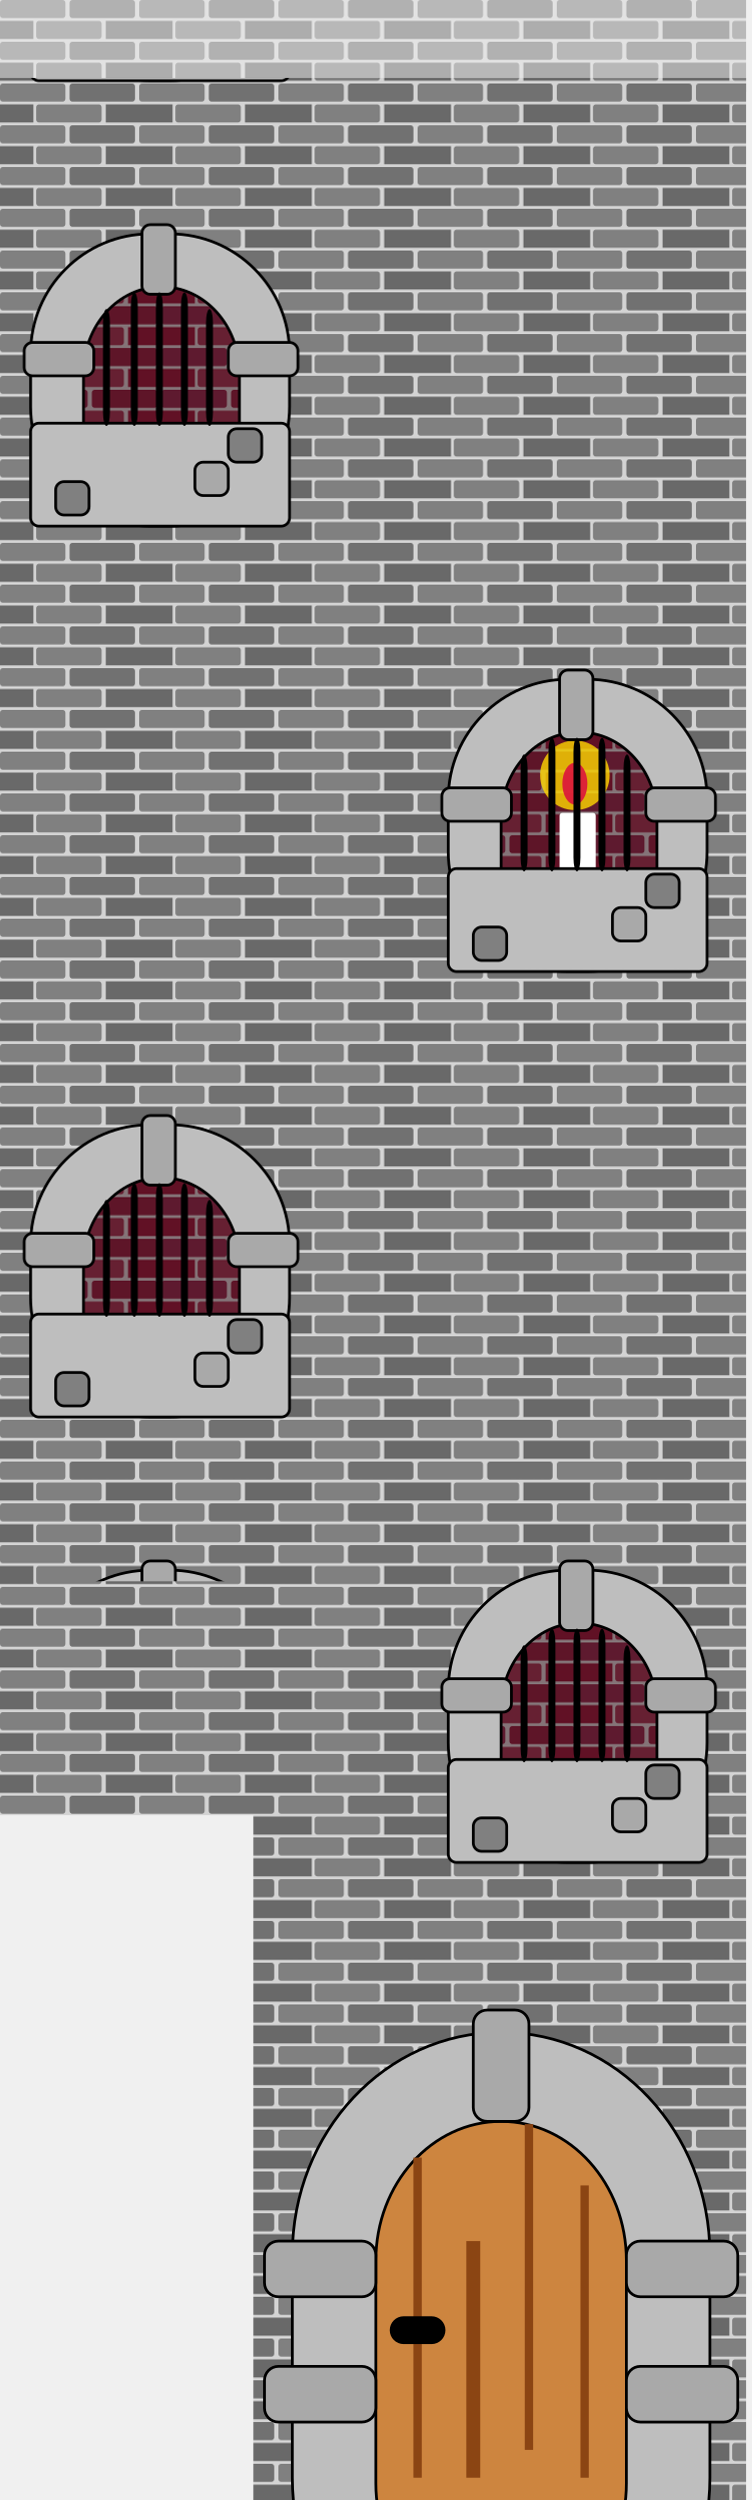
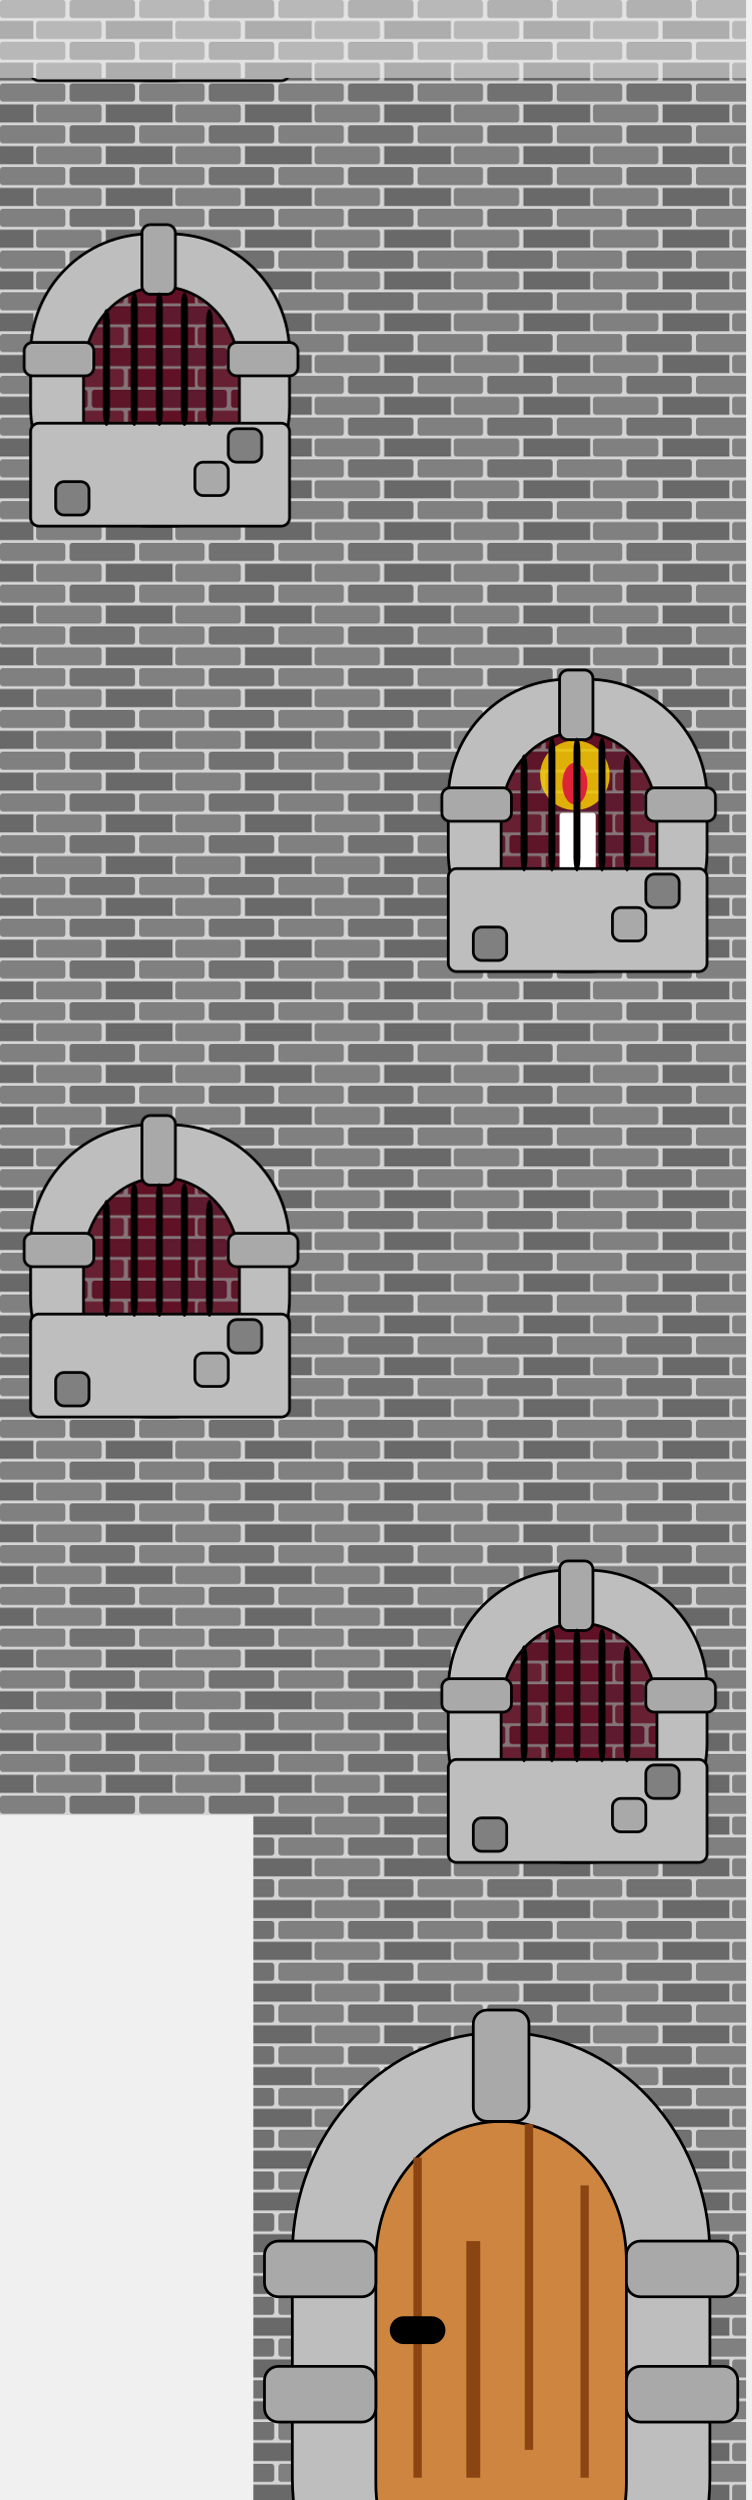
<svg xmlns="http://www.w3.org/2000/svg" width="270" height="898" class="cover5">
  <defs>
    <pattern id="redBricks" patternUnits="userSpaceOnUse" x="0" y="0" width="50" height="15">
      <rect width="50" height="15" x="0" y="0" fill="#dcc0c7" />
      <rect width="23.5" height="6.5" x="0" y="0" rx="1" fill="#9d2c4e" />
      <rect width="23.5" height="6.5" x="25" y="0" rx="1" fill="#9c2343" />
      <rect width="12" height="6.5" x="0" y="7.5" fill="#a11d3e" />
      <rect width="23.5" height="6.5" x="13" y="7.5" rx="1" fill="#aa3553" />
      <rect width="12" height="6.5" x="38" y="7.5" fill="#a11d3e" />
    </pattern>
    <pattern id="greyBricks" patternUnits="userSpaceOnUse" x="0" y="0" width="50" height="15">
      <rect width="50" height="15" x="0" y="0" fill="lightgrey" />
      <rect width="23.5" height="6.5" x="0" y="0" rx="1" fill="grey" />
      <rect width="23.5" height="6.5" x="25" y="0" rx="1" fill="#717171" />
      <rect width="12" height="6.5" x="0" y="7.5" fill="dimgrey" />
      <rect width="23.5" height="6.5" x="13" y="7.5" rx="1" fill="#808080" />
      <rect width="12" height="6.5" x="38" y="7.5" fill="dimgrey" />
    </pattern>
    <pattern id="windowPattern" patternUnits="userSpaceOnUse" x="8" y="80" width="150" height="160">
      <rect width="93" height="105" x="3" y="4" fill="#bebebe" rx="43" stroke="black" />
      <rect width="56" height="83" x="22" y="23" rx="31" stroke="black" fill="url(#redBricks)" />
      <rect width="56" height="83" x="22" y="23" rx="31" opacity=".4" />
      <rect width="93" height="37" x="3" y="72" fill="#bebebe" rx="3" stroke="black" />
      <rect width="12" height="25" x="43" y=".7" fill="darkgrey" rx="3" stroke="black" />
      <rect width="25" height="12" x=".7" y="43" fill="darkgrey" rx="3" stroke="black" />
      <rect width="25" height="12" x="74" y="43" fill="darkgrey" rx="3" stroke="black" />
      <rect width="12" height="12" x="74" y="74" fill="grey" rx="3" stroke="black" />
      <rect width="12" height="12" x="62" y="86" fill="darkgrey" rx="3" stroke="black" />
      <rect width="12" height="12" x="12" y="93" fill="grey" rx="3" stroke="black" />
      <rect width="2.5" height="42" x="29" y="31" rx="5" />
      <rect width="2.5" height="48" x="39" y="25" rx="5" />
      <rect width="2.5" height="48" x="48" y="25" rx="5" />
      <rect width="2.5" height="48" x="57" y="25" rx="5" />
      <rect width="2.5" height="42" x="66" y="31" rx="5" />
    </pattern>
    <pattern id="windowCandle" patternUnits="userSpaceOnUse" x="8" y="80" width="150" height="160">
      <rect width="93" height="105" x="3" y="4" fill="#bebebe" rx="43" stroke="black" />
      <rect width="56" height="83" x="22" y="23" rx="31" stroke="black" fill="url(#redBricks)" />
      <rect width="56" height="83" x="22" y="23" rx="31" opacity=".4" />
      <rect width="13" height="22" x="43" y="52" rx="1" fill="white" />
      <rect width="25" height="25" x="36" y="26" rx="15" fill="gold" opacity=".8" />
      <rect width="9" height="15" x="44" y="34" rx="15" fill="crimson" opacity=".9" />
      <rect width="93" height="37" x="3" y="72" fill="#bebebe" rx="3" stroke="black" />
      <rect width="12" height="25" x="43" y=".7" fill="darkgrey" rx="3" stroke="black" />
      <rect width="25" height="12" x=".7" y="43" fill="darkgrey" rx="3" stroke="black" />
      <rect width="25" height="12" x="74" y="43" fill="darkgrey" rx="3" stroke="black" />
      <rect width="12" height="12" x="74" y="74" fill="grey" rx="3" stroke="black" />
      <rect width="12" height="12" x="62" y="86" fill="darkgrey" rx="3" stroke="black" />
      <rect width="12" height="12" x="12" y="93" fill="grey" rx="3" stroke="black" />
      <rect width="2.5" height="42" x="29" y="31" rx="5" />
      <rect width="2.5" height="48" x="39" y="25" rx="5" />
      <rect width="2.5" height="48" x="48" y="25" rx="5" />
      <rect width="2.5" height="48" x="57" y="25" rx="5" />
      <rect width="2.5" height="42" x="66" y="31" rx="5" />
    </pattern>
  </defs>
  <rect width="268" height="33" x="0" y="0" fill="url(#greyBricks)" opacity=".5" />
  <rect width="268" height="624" x="0" y="28" fill="url(#greyBricks)" />
  <rect width="177" height="617" x="91" y="650.5" fill="url(#greyBricks)" />
  <rect width="134" height="180" x="0" y="28" fill="url(#windowPattern)" />
  <rect width="134" height="180" x="134" y="208" fill="url(#windowCandle)" />
-   <rect width="134" height="180" x="0" y="388" fill="url(#windowPattern)" />
+   <rect width="134" height="180" x="0" y="380" fill="url(#windowPattern)" />
  <rect width="134" height="150" x="125" y="528" fill="url(#windowPattern)" />
  <rect width="150" height="240" x="105" y="730" fill="#bebebe" rx="80" stroke="black" />
  <rect width="90" height="180" x="135" y="762" fill="peru" rx="50" stroke="black" />
  <rect width="20" height="40" x="170" y="722" fill="darkgrey" rx="5" stroke="black" />
  <rect width="40" height="20" x="95" y="805" fill="darkgrey" rx="5" stroke="black" />
  <rect width="40" height="20" x="95" y="850" fill="darkgrey" rx="5" stroke="black" />
  <rect width="40" height="20" x="225" y="805" fill="darkgrey" rx="5" stroke="black" />
  <rect width="40" height="20" x="225" y="850" fill="darkgrey" rx="5" stroke="black" />
  <line x1="150" y1="775" x2="150" y2="890" style="stroke:saddlebrown;stroke-width:3" />
  <line x1="170" y1="805" x2="170" y2="890" style="stroke:saddlebrown;stroke-width:5" />
  <line x1="210" y1="785" x2="210" y2="890" style="stroke:saddlebrown;stroke-width:3" />
  <line x1="190" y1="763" x2="190" y2="880" style="stroke:saddlebrown;stroke-width:3" />
  <rect width="20" height="10" x="140" y="832" rx="5" />
</svg>
